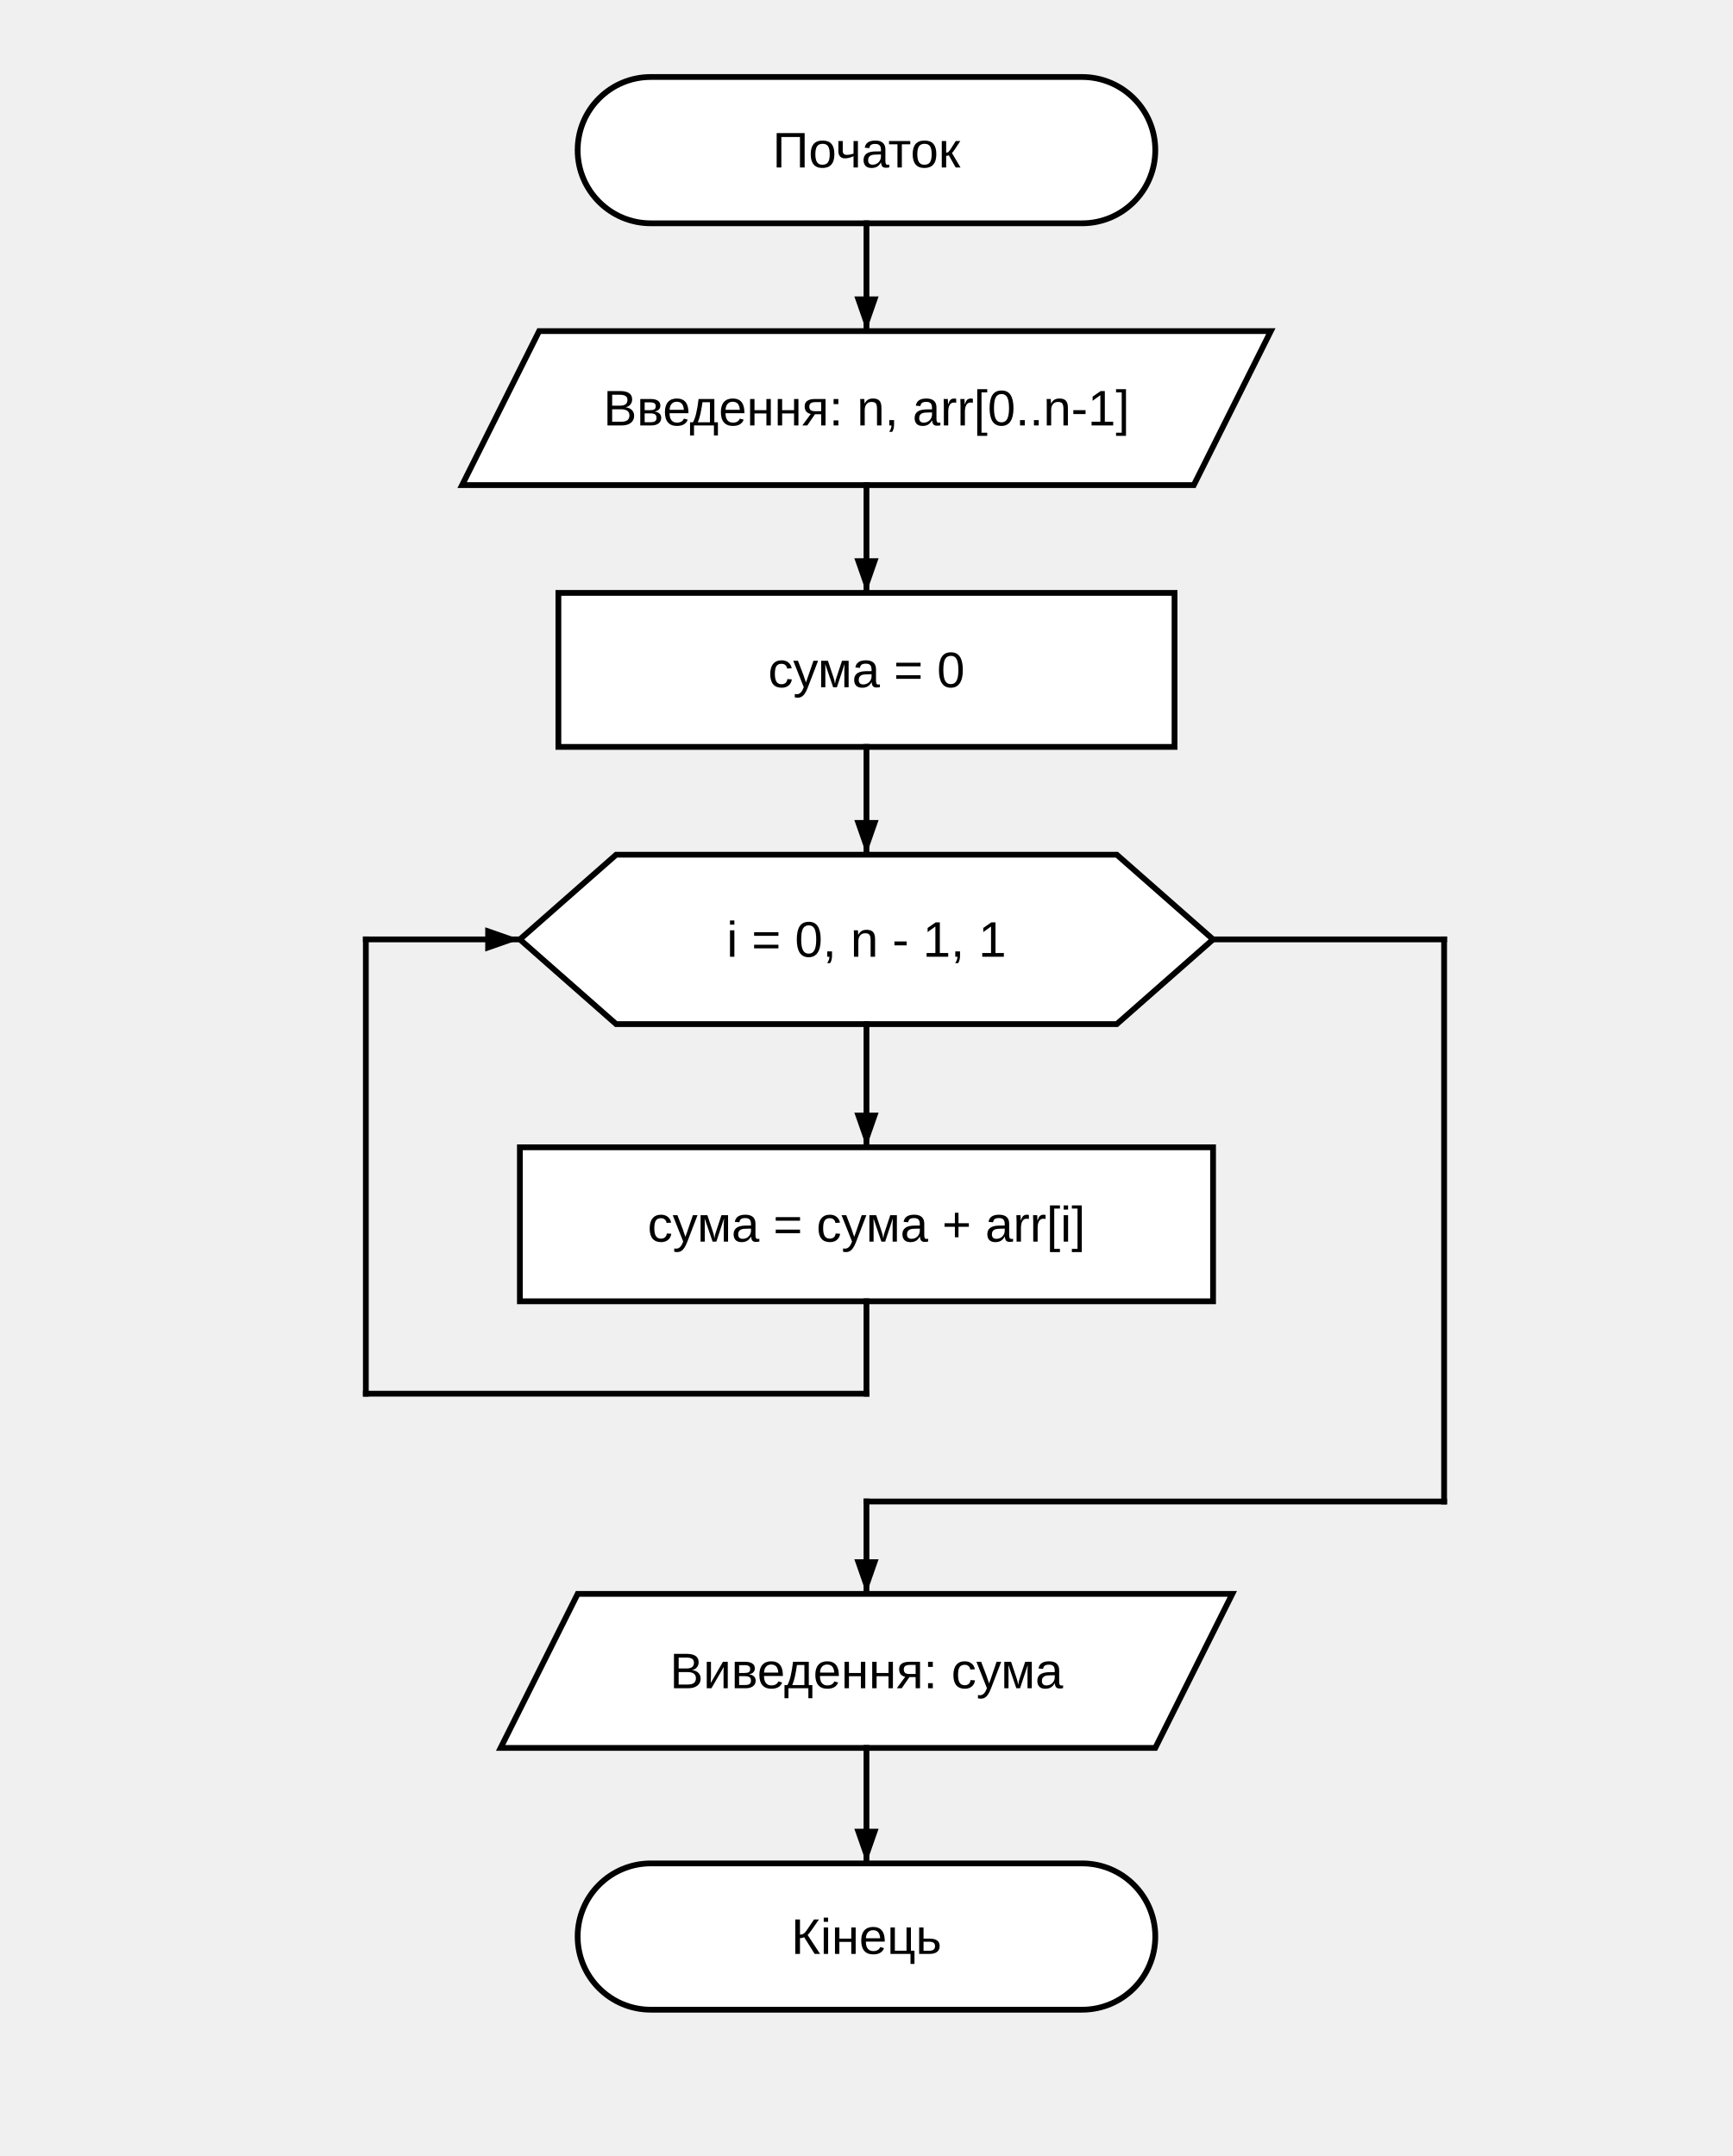
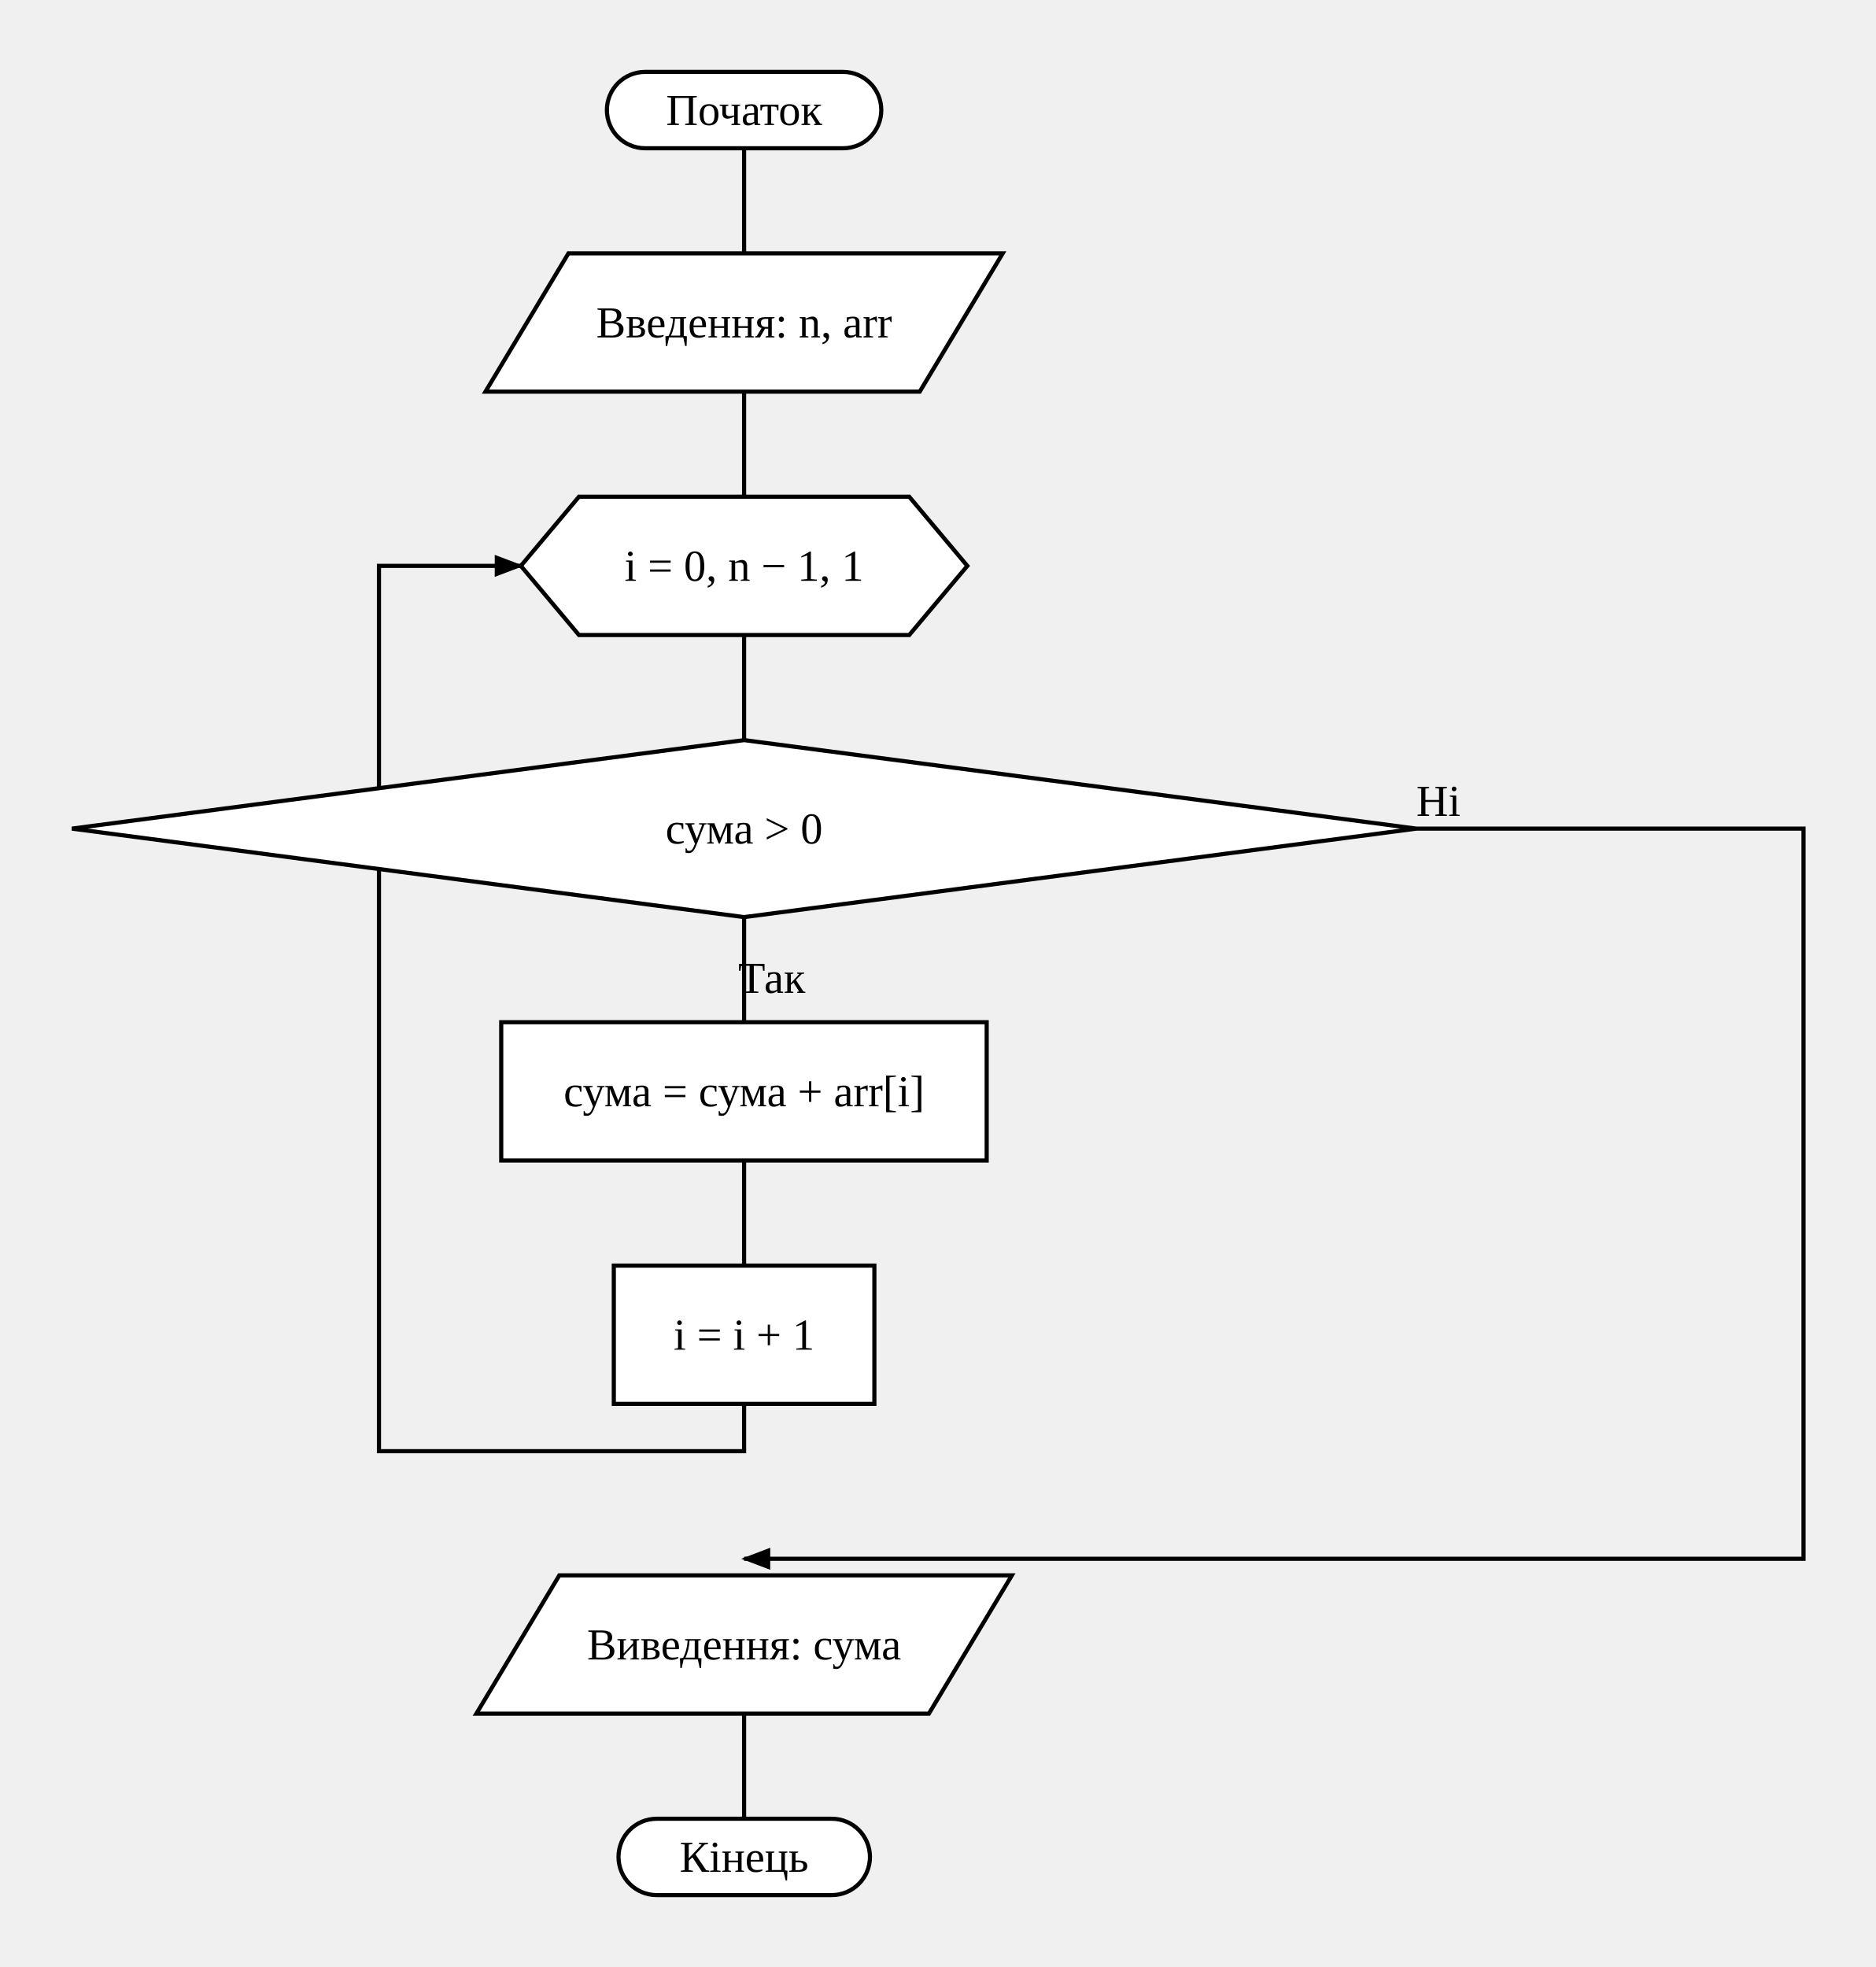
- <svg xmlns="http://www.w3.org/2000/svg" viewBox="0 0 450 560" width="100%" height="100%" style="background: transparent; font-family: 'Segoe UI', Arial, sans-serif;">
+ <svg xmlns="http://www.w3.org/2000/svg" viewBox="0.0 0.0 678.0 711.2" style="background:transparent;font-family:'Times New Roman', Times, serif;">
  <defs>
-     <marker id="gost-arrow-v1-3" viewBox="0 0 10 10" refX="10" refY="5" markerWidth="6" markerHeight="6" orient="auto-start-reverse">
-       <path d="M 0 1.5 L 10 5 L 0 8.5 z" fill="#000000" />
+     <marker id="a" viewBox="0 0 10 10" refX="9" refY="5" markerWidth="7" markerHeight="7" orient="auto-start-reverse">
+       <path d="M0 1.2 L10 5 L0 8.8 z" fill="#000" />
    </marker>
    <style>
-       .line { stroke: #000000; stroke-width: 1.5; fill: none; stroke-linecap: square; stroke-linejoin: miter; }
-       .block { stroke: #000000; stroke-width: 1.5; fill: #ffffff; }
-       .txt { font-size: 13px; font-weight: 500; fill: #000000; text-anchor: middle; dominant-baseline: central; }
-       .lbl { font-size: 12px; font-weight: 600; fill: #000000; }
-     </style>
+ .b{stroke:#000;stroke-width:1.5;fill:#fff}
+ .l{stroke:#000;stroke-width:1.5;fill:none;stroke-linejoin:miter;stroke-linecap:butt}
+ .t{font-size:16px;fill:#000;text-anchor:middle;dominant-baseline:central}
+ </style>
  </defs>
-   <rect x="150" y="20" width="150" height="38" rx="19" ry="19" class="block" />
-   <text x="225" y="39" class="txt">Початок</text>
-   <line x1="225" y1="58" x2="225" y2="86" class="line" marker-end="url(#gost-arrow-v1-3)" />
-   <polygon points="140,86 330,86 310,126 120,126" class="block" />
-   <text x="225" y="106" class="txt">Введення: n, arr[0..n-1]</text>
-   <line x1="225" y1="126" x2="225" y2="154" class="line" marker-end="url(#gost-arrow-v1-3)" />
-   <rect x="145" y="154" width="160" height="40" class="block" />
-   <text x="225" y="174" class="txt">сума = 0</text>
-   <line x1="225" y1="194" x2="225" y2="222" class="line" marker-end="url(#gost-arrow-v1-3)" />
-   <polygon points="160,222 290,222 315,244 290,266 160,266 135,244" class="block" />
-   <text x="225" y="244" class="txt">i = 0, n - 1, 1</text>
-   <line x1="225" y1="266" x2="225" y2="298" class="line" marker-end="url(#gost-arrow-v1-3)" />
-   <rect x="135" y="298" width="180" height="40" class="block" />
-   <text x="225" y="318" class="txt">сума = сума + arr[i]</text>
-   <line x1="225" y1="338" x2="225" y2="362" class="line" />
-   <line x1="225" y1="362" x2="95" y2="362" class="line" />
-   <line x1="95" y1="362" x2="95" y2="244" class="line" />
-   <line x1="95" y1="244" x2="135" y2="244" class="line" marker-end="url(#gost-arrow-v1-3)" />
-   <line x1="315" y1="244" x2="375" y2="244" class="line" />
-   <line x1="375" y1="244" x2="375" y2="390" class="line" />
-   <line x1="375" y1="390" x2="225" y2="390" class="line" />
-   <line x1="225" y1="390" x2="225" y2="414" class="line" marker-end="url(#gost-arrow-v1-3)" />
-   <polygon points="150,414 320,414 300,454 130,454" class="block" />
-   <text x="225" y="434" class="txt">Виведення: сума</text>
-   <line x1="225" y1="454" x2="225" y2="484" class="line" marker-end="url(#gost-arrow-v1-3)" />
-   <rect x="150" y="484" width="150" height="38" rx="19" ry="19" class="block" />
-   <text x="225" y="503" class="txt">Кінець</text>
+   <g>
+     <path d="M 269.0 53.6 L 269.0 91.6" class="l" />
+     <path d="M 269.0 141.6 L 269.0 179.6" class="l" />
+     <path d="M 269.0 229.6 L 269.0 267.6" class="l" />
+     <path d="M 269.0 331.6 L 269.0 369.6" class="l" />
+     <path d="M 269.0 419.6 L 269.0 457.6" class="l" />
+     <path d="M 269.0 507.6 L 269.0 524.7 L 137.0 524.7 L 137.0 204.6 L 188.3 204.6" class="l" marker-end="url(#a)" />
+     <path d="M 512.0 299.6 L 652.0 299.6 L 652.0 563.6 L 269.0 563.6" class="l" marker-end="url(#a)" />
+     <path d="M 269.0 619.6 L 269.0 657.6" class="l" />
+   </g>
+   <g>
+     <rect x="219.4" y="26.0" width="99.2" height="27.6" rx="13.8" ry="13.8" class="b" />
+     <text x="269.0" y="39.8" class="t">Початок</text>
+     <polygon points="205.5,91.6 362.5,91.6 332.5,141.6 175.5,141.6" class="b" />
+     <text x="269.0" y="116.6" class="t">Введення: n, arr</text>
+     <polygon points="209.3,179.6 328.7,179.6 349.7,204.6 328.7,229.6 209.3,229.6 188.3,204.6" class="b" />
+     <text x="269.0" y="204.6" class="t">i = 0, n − 1, 1</text>
+     <polygon points="269.0,267.6 512.0,299.6 269.0,331.6 26.0,299.6" class="b" />
+     <text x="269.0" y="299.6" class="t">сума &gt; 0</text>
+     <rect x="181.2" y="369.6" width="175.5" height="50.0" class="b" />
+     <text x="269.0" y="394.6" class="t">сума = сума + arr[i]</text>
+     <rect x="221.9" y="457.6" width="94.2" height="50.0" class="b" />
+     <text x="269.0" y="482.6" class="t">i = i + 1</text>
+     <polygon points="202.2,569.6 365.8,569.6 335.8,619.6 172.2,619.6" class="b" />
+     <text x="269.0" y="594.6" class="t">Виведення: сума</text>
+     <rect x="223.6" y="657.6" width="90.9" height="27.6" rx="13.8" ry="13.8" class="b" />
+     <text x="269.0" y="671.4" class="t">Кінець</text>
+   </g>
+   <g>
+     <text x="279.0" y="353.6" class="t" text-anchor="start">Так</text>
+     <text x="520.0" y="289.6" class="t" text-anchor="start">Ні</text>
+   </g>
</svg>
